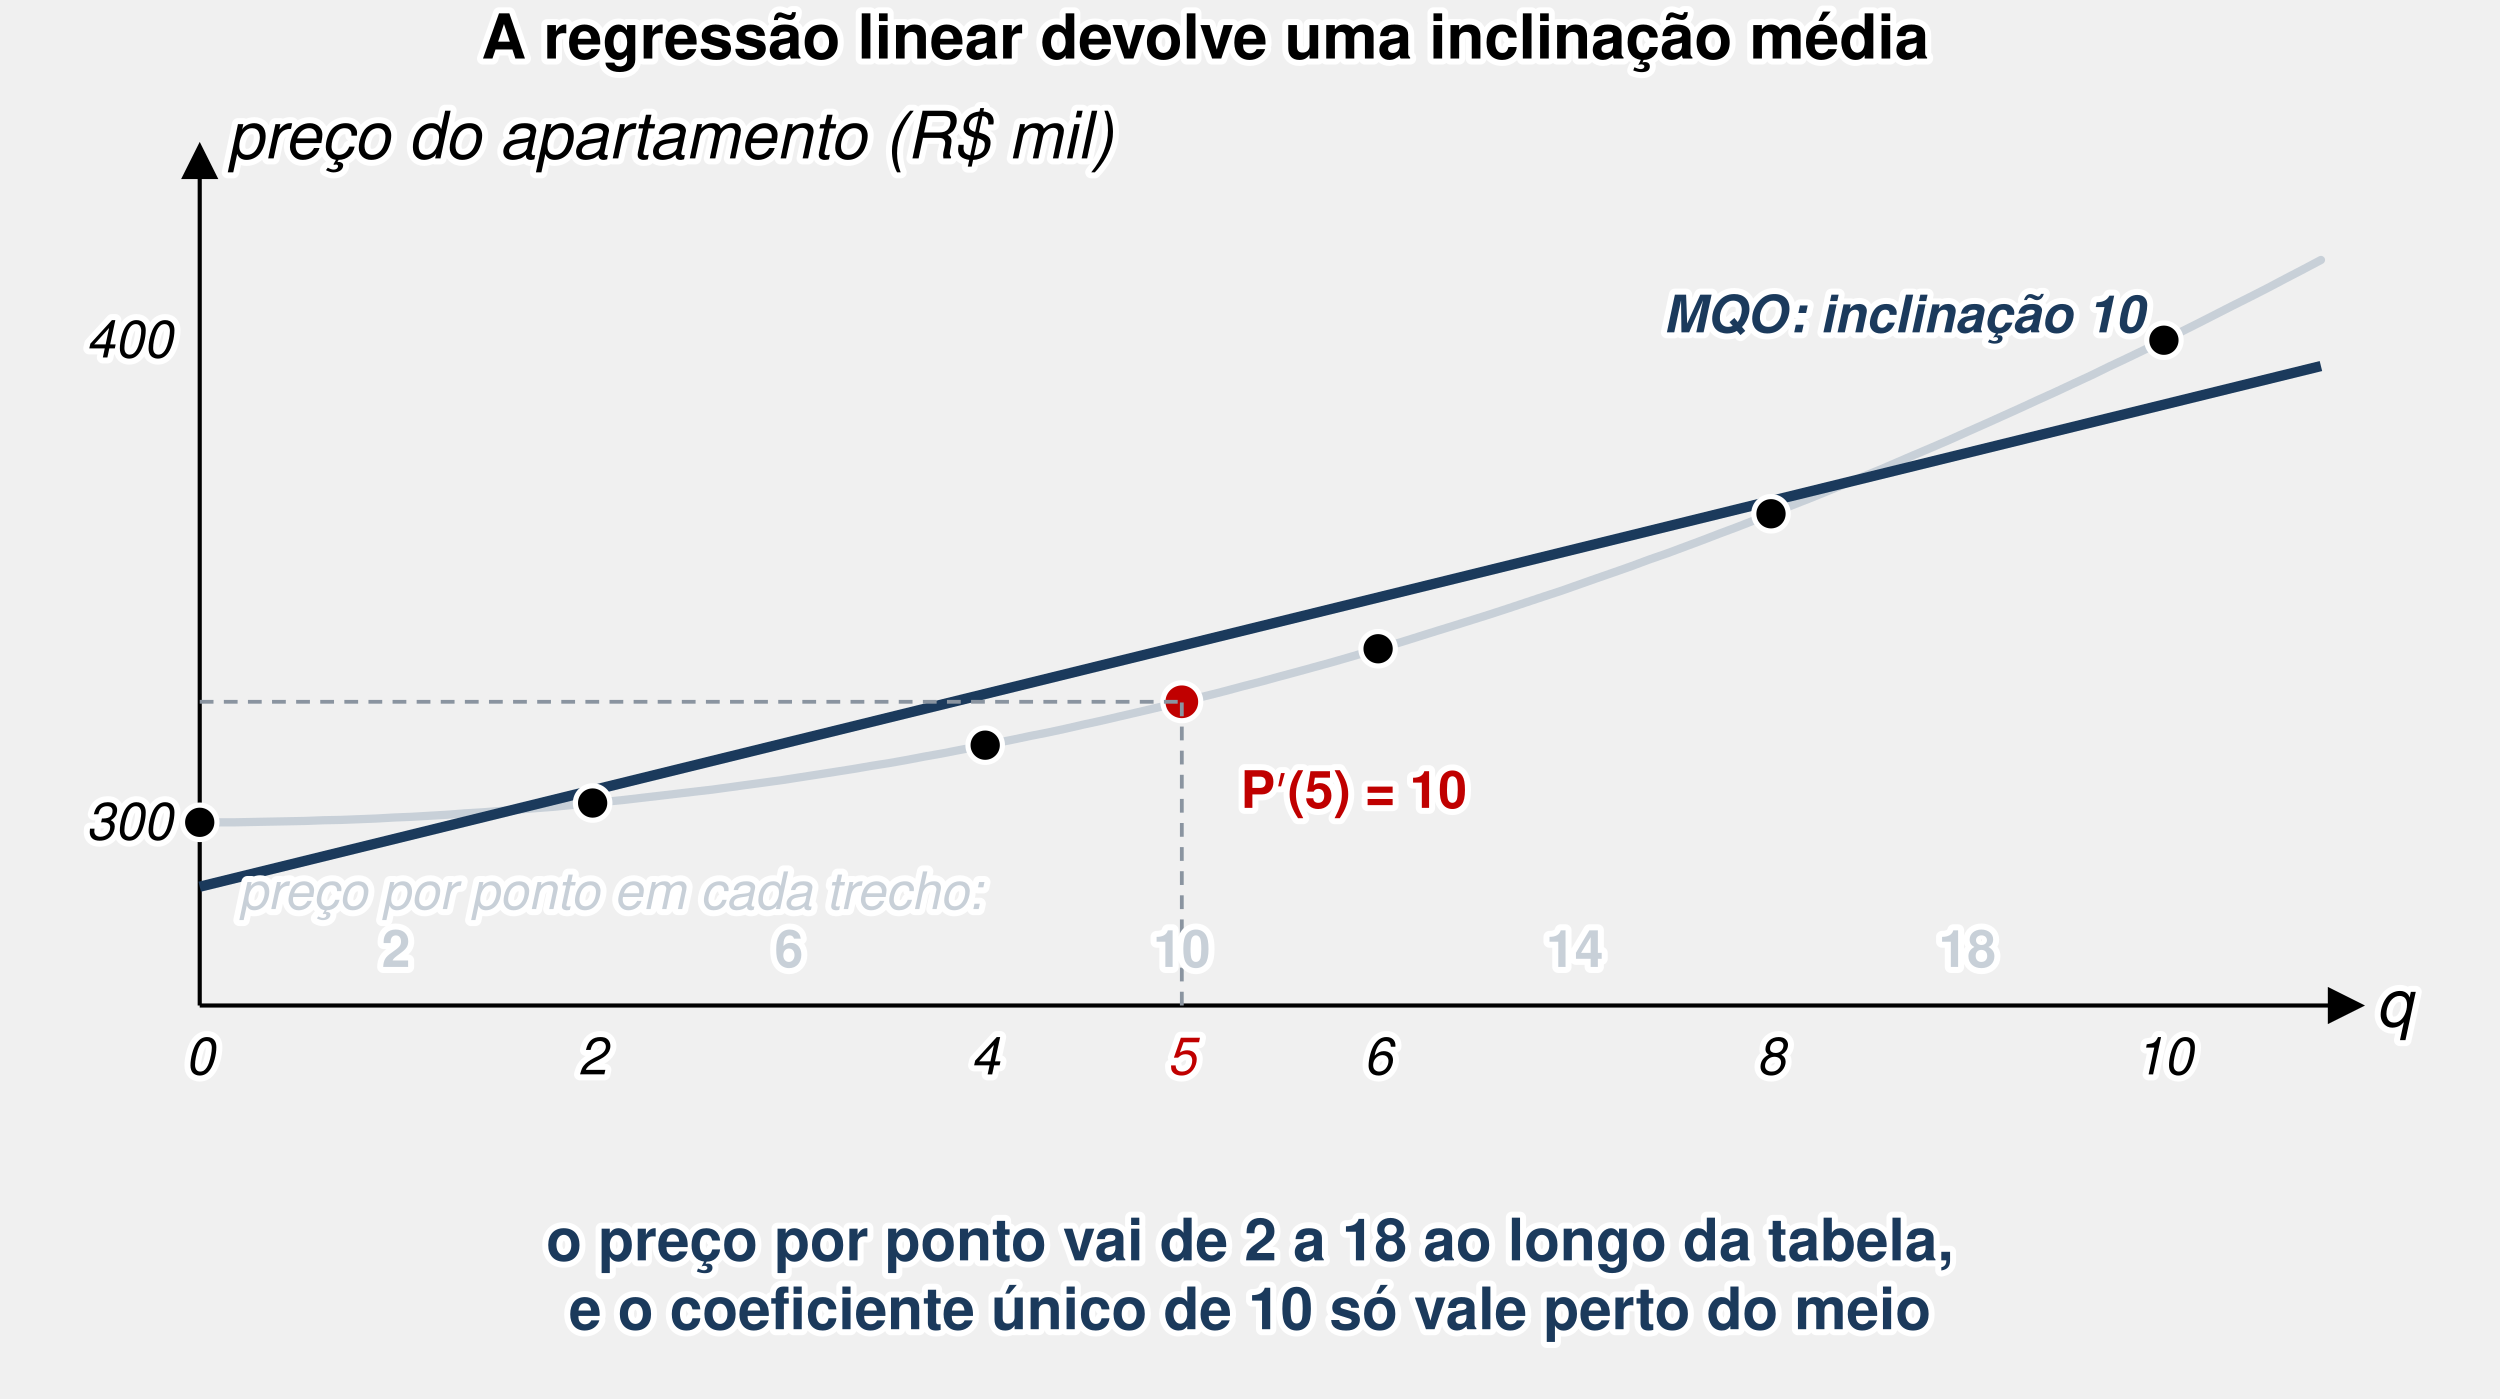
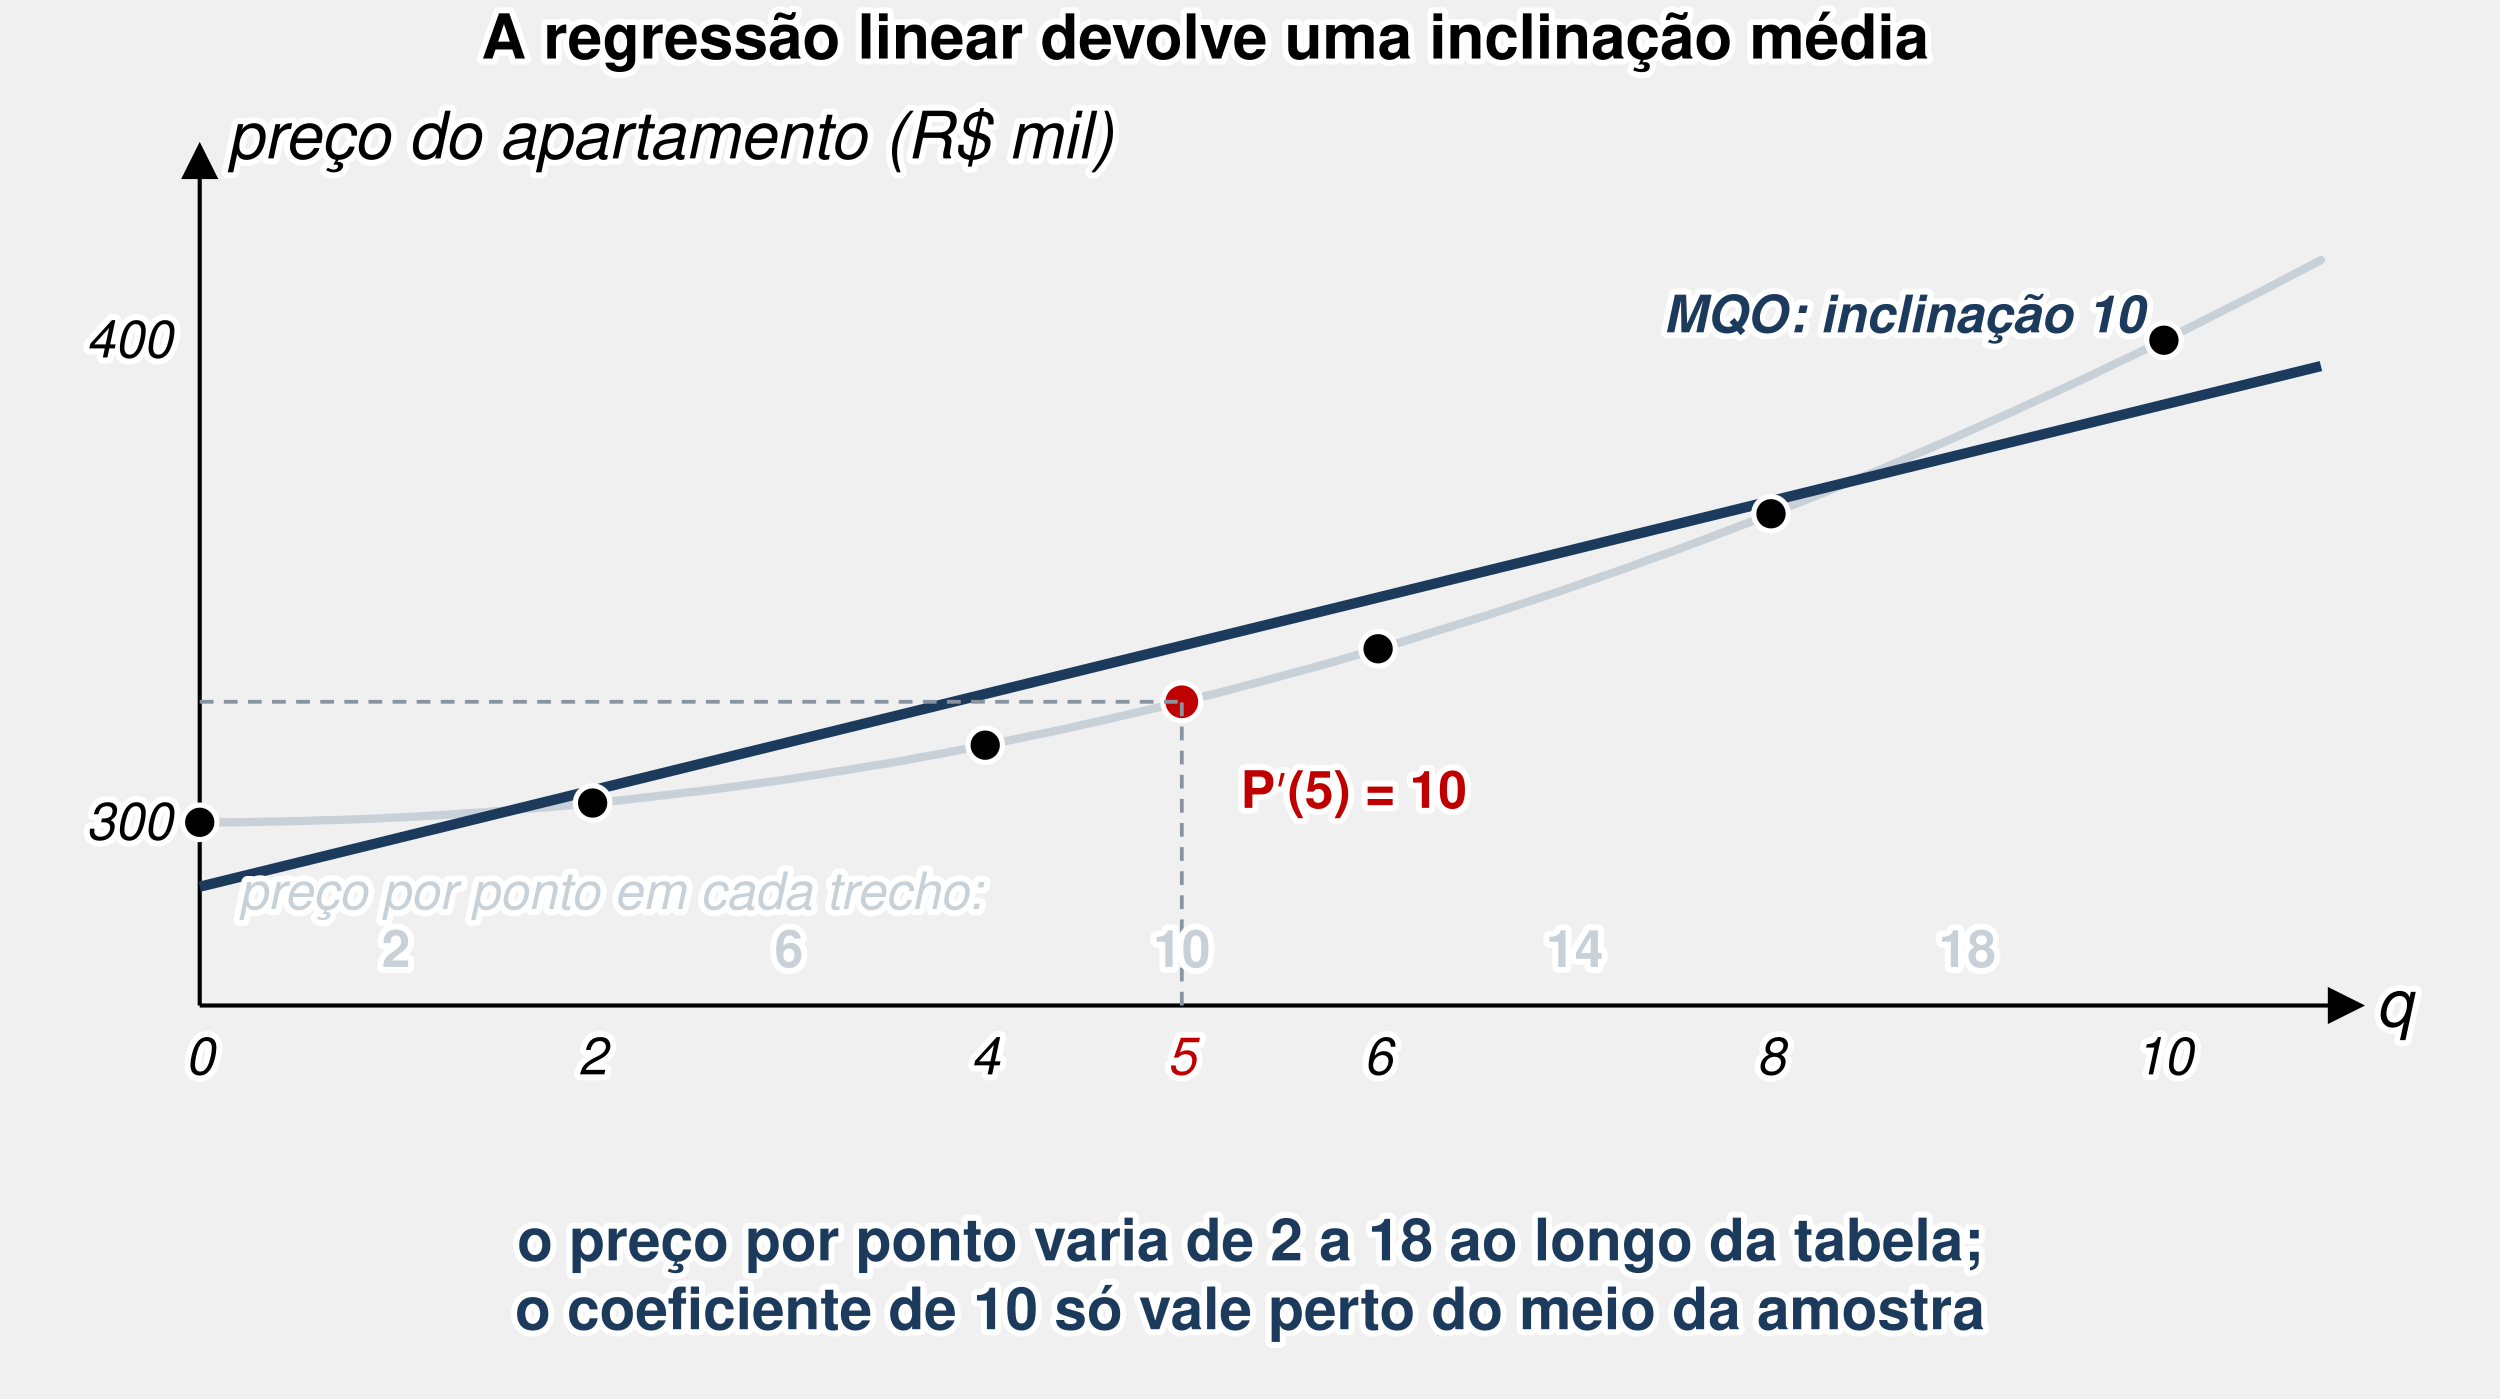
<svg xmlns="http://www.w3.org/2000/svg" width="726" height="406" viewBox="0 0 726 406" role="img" font-family="Source Sans Pro, Helvetica, Arial, sans-serif">
  <defs>
    <marker id="seta" markerWidth="9" markerHeight="9" refX="5" refY="4.5" orient="auto">
      <path d="M0,0 L9,4.5 L0,9 Z" fill="#000000" />
    </marker>
    <marker id="seta-apagada" markerWidth="9" markerHeight="9" refX="5" refY="4.5" orient="auto">
      <path d="M0,0 L9,4.5 L0,9 Z" fill="#c8d0d8" />
    </marker>
    <marker id="seta-dano" markerWidth="9" markerHeight="9" refX="5" refY="4.5" orient="auto">
      <path d="M0,0 L9,4.5 L0,9 Z" fill="#0070C0" />
    </marker>
  </defs>
  <text x="350.0" y="17.0" font-size="18" fill="#000000" text-anchor="middle" font-weight="600" stroke="#ffffff" stroke-width="3.5" stroke-linejoin="round" paint-order="stroke">A regressão linear devolve uma inclinação média</text>
  <line x1="58.0" y1="292.0" x2="58.0" y2="46.0" stroke="#000000" stroke-width="1.2" marker-end="url(#seta)" />
  <line x1="58.0" y1="292.0" x2="682.0" y2="292.0" stroke="#000000" stroke-width="1.2" marker-end="url(#seta)" />
  <text x="690.0" y="298.0" font-size="19" fill="#000000" text-anchor="start" font-style="italic" stroke="#ffffff" stroke-width="3.5" stroke-linejoin="round" paint-order="stroke">q</text>
  <text x="66.0" y="46.0" font-size="19" fill="#000000" text-anchor="start" font-style="italic" stroke="#ffffff" stroke-width="3.5" stroke-linejoin="round" paint-order="stroke">preço do apartamento (R$ mil)</text>
  <text x="50.0" y="243.8" font-size="15" fill="#000000" text-anchor="end" font-style="italic" stroke="#ffffff" stroke-width="3.5" stroke-linejoin="round" paint-order="stroke">300</text>
  <text x="50.0" y="103.8" font-size="15" fill="#000000" text-anchor="end" font-style="italic" stroke="#ffffff" stroke-width="3.5" stroke-linejoin="round" paint-order="stroke">400</text>
  <text x="58.0" y="312.0" font-size="15" fill="#000000" text-anchor="middle" font-style="italic" stroke="#ffffff" stroke-width="3.5" stroke-linejoin="round" paint-order="stroke">0</text>
  <text x="172.1" y="312.0" font-size="15" fill="#000000" text-anchor="middle" font-style="italic" stroke="#ffffff" stroke-width="3.5" stroke-linejoin="round" paint-order="stroke">2</text>
  <text x="286.1" y="312.0" font-size="15" fill="#000000" text-anchor="middle" font-style="italic" stroke="#ffffff" stroke-width="3.5" stroke-linejoin="round" paint-order="stroke">4</text>
  <text x="400.2" y="312.0" font-size="15" fill="#000000" text-anchor="middle" font-style="italic" stroke="#ffffff" stroke-width="3.5" stroke-linejoin="round" paint-order="stroke">6</text>
  <text x="514.3" y="312.0" font-size="15" fill="#000000" text-anchor="middle" font-style="italic" stroke="#ffffff" stroke-width="3.5" stroke-linejoin="round" paint-order="stroke">8</text>
  <text x="628.4" y="312.0" font-size="15" fill="#000000" text-anchor="middle" font-style="italic" stroke="#ffffff" stroke-width="3.5" stroke-linejoin="round" paint-order="stroke">10</text>
  <path d="M 58.0 238.8 L 63.1 238.8 L 68.3 238.8 L 73.4 238.7 L 78.5 238.6 L 83.7 238.5 L 88.8 238.4 L 93.9 238.2 L 99.1 238.1 L 104.2 237.9 L 109.3 237.7 L 114.5 237.4 L 119.6 237.2 L 124.7 236.9 L 129.9 236.6 L 135.0 236.2 L 140.1 235.9 L 145.3 235.5 L 150.4 235.1 L 155.5 234.7 L 160.7 234.3 L 165.8 233.8 L 170.9 233.3 L 176.1 232.8 L 181.2 232.3 L 186.3 231.7 L 191.5 231.1 L 196.6 230.5 L 201.7 229.9 L 206.9 229.3 L 212.0 228.6 L 217.1 227.9 L 222.3 227.2 L 227.4 226.5 L 232.5 225.7 L 237.7 224.9 L 242.8 224.1 L 247.9 223.3 L 253.1 222.4 L 258.2 221.6 L 263.3 220.7 L 268.5 219.7 L 273.6 218.8 L 278.7 217.8 L 283.9 216.8 L 289.0 215.8 L 294.1 214.8 L 299.3 213.7 L 304.4 212.7 L 309.5 211.6 L 314.7 210.4 L 319.8 209.3 L 324.9 208.1 L 330.1 206.9 L 335.2 205.7 L 340.3 204.5 L 345.5 203.2 L 350.6 202.0 L 355.7 200.7 L 360.9 199.3 L 366.0 198.0 L 371.1 196.6 L 376.3 195.2 L 381.4 193.8 L 386.5 192.4 L 391.7 190.9 L 396.8 189.4 L 401.9 187.9 L 407.1 186.4 L 412.2 184.8 L 417.3 183.2 L 422.5 181.6 L 427.6 180.0 L 432.7 178.4 L 437.9 176.7 L 443.0 175.0 L 448.1 173.3 L 453.3 171.6 L 458.4 169.8 L 463.5 168.0 L 468.7 166.2 L 473.8 164.4 L 478.9 162.5 L 484.1 160.7 L 489.2 158.8 L 494.3 156.9 L 499.5 154.9 L 504.6 153.0 L 509.7 151.0 L 514.9 149.0 L 520.0 146.9 L 525.1 144.9 L 530.3 142.8 L 535.4 140.7 L 540.5 138.6 L 545.7 136.5 L 550.8 134.3 L 555.9 132.1 L 561.1 129.9 L 566.2 127.7 L 571.3 125.4 L 576.5 123.1 L 581.6 120.8 L 586.7 118.5 L 591.9 116.1 L 597.0 113.8 L 602.1 111.4 L 607.3 109.0 L 612.4 106.5 L 617.5 104.1 L 622.7 101.6 L 627.8 99.1 L 632.9 96.6 L 638.1 94.0 L 643.2 91.4 L 648.3 88.8 L 653.5 86.2 L 658.6 83.6 L 663.7 80.9 L 668.9 78.2 L 674.0 75.5" fill="none" stroke="#c8d0d8" stroke-width="2.4" stroke-linecap="round" />
  <line x1="58.0" y1="257.5" x2="674.0" y2="106.3" stroke="#1b3a5c" stroke-width="3.0" />
  <text x="622.7" y="96.5" font-size="15" fill="#1b3a5c" text-anchor="end" font-style="italic" font-weight="600" stroke="#ffffff" stroke-width="3.5" stroke-linejoin="round" paint-order="stroke">MQO: inclinação 10</text>
  <circle cx="58.0" cy="238.8" r="5.0" fill="#000000" stroke="#ffffff" stroke-width="1.5" />
  <circle cx="172.1" cy="233.2" r="5.0" fill="#000000" stroke="#ffffff" stroke-width="1.5" />
  <circle cx="286.1" cy="216.4" r="5.0" fill="#000000" stroke="#ffffff" stroke-width="1.5" />
  <circle cx="400.2" cy="188.4" r="5.0" fill="#000000" stroke="#ffffff" stroke-width="1.5" />
  <circle cx="514.3" cy="149.2" r="5.0" fill="#000000" stroke="#ffffff" stroke-width="1.5" />
  <circle cx="628.4" cy="98.8" r="5.0" fill="#000000" stroke="#ffffff" stroke-width="1.5" />
  <circle cx="343.2" cy="203.8" r="5.5" fill="#C00000" stroke="#ffffff" stroke-width="1.5" />
  <line x1="58.0" y1="203.8" x2="343.2" y2="203.8" stroke="#8a94a0" stroke-width="1.1" stroke-dasharray="4 3" />
  <line x1="343.2" y1="292.0" x2="343.2" y2="203.8" stroke="#8a94a0" stroke-width="1.1" stroke-dasharray="4 3" />
  <text x="343.2" y="312.0" font-size="15" fill="#C00000" text-anchor="middle" font-style="italic" stroke="#ffffff" stroke-width="3.5" stroke-linejoin="round" paint-order="stroke">5</text>
  <text x="360.3" y="234.6" font-size="15" fill="#C00000" text-anchor="start" font-weight="600" stroke="#ffffff" stroke-width="3.5" stroke-linejoin="round" paint-order="stroke">P′(5) = 10</text>
  <text x="115.0" y="280.8" font-size="15" fill="#c8d0d8" text-anchor="middle" font-weight="600" stroke="#ffffff" stroke-width="3.5" stroke-linejoin="round" paint-order="stroke">2</text>
  <text x="229.1" y="280.8" font-size="15" fill="#c8d0d8" text-anchor="middle" font-weight="600" stroke="#ffffff" stroke-width="3.5" stroke-linejoin="round" paint-order="stroke">6</text>
  <text x="343.2" y="280.8" font-size="15" fill="#c8d0d8" text-anchor="middle" font-weight="600" stroke="#ffffff" stroke-width="3.5" stroke-linejoin="round" paint-order="stroke">10</text>
  <text x="457.3" y="280.8" font-size="15" fill="#c8d0d8" text-anchor="middle" font-weight="600" stroke="#ffffff" stroke-width="3.5" stroke-linejoin="round" paint-order="stroke">14</text>
  <text x="571.3" y="280.8" font-size="15" fill="#c8d0d8" text-anchor="middle" font-weight="600" stroke="#ffffff" stroke-width="3.5" stroke-linejoin="round" paint-order="stroke">18</text>
  <text x="69.4" y="264.0" font-size="15" fill="#c8d0d8" text-anchor="start" font-style="italic" stroke="#ffffff" stroke-width="3.5" stroke-linejoin="round" paint-order="stroke">preço por ponto em cada trecho:</text>
-   <text x="363.0" y="366.0" font-size="17" fill="#1b3a5c" text-anchor="middle" font-weight="600" stroke="#ffffff" stroke-width="3.5" stroke-linejoin="round" paint-order="stroke">o preço por ponto vai de 2 a 18 ao longo da tabela,</text>
-   <text x="363.0" y="386.0" font-size="17" fill="#1b3a5c" text-anchor="middle" font-weight="600" stroke="#ffffff" stroke-width="3.5" stroke-linejoin="round" paint-order="stroke">e o coeficiente único de 10 só vale perto do meio</text>
+   <text x="363.0" y="366.0" font-size="17" fill="#1b3a5c" text-anchor="middle" font-weight="600" stroke="#ffffff" stroke-width="3.5" stroke-linejoin="round" paint-order="stroke">o preço por ponto varia de 2 a 18 ao longo da tabela;</text>
+   <text x="363.0" y="386.0" font-size="17" fill="#1b3a5c" text-anchor="middle" font-weight="600" stroke="#ffffff" stroke-width="3.5" stroke-linejoin="round" paint-order="stroke">o coeficiente de 10 só vale perto do meio da amostra</text>
</svg>
